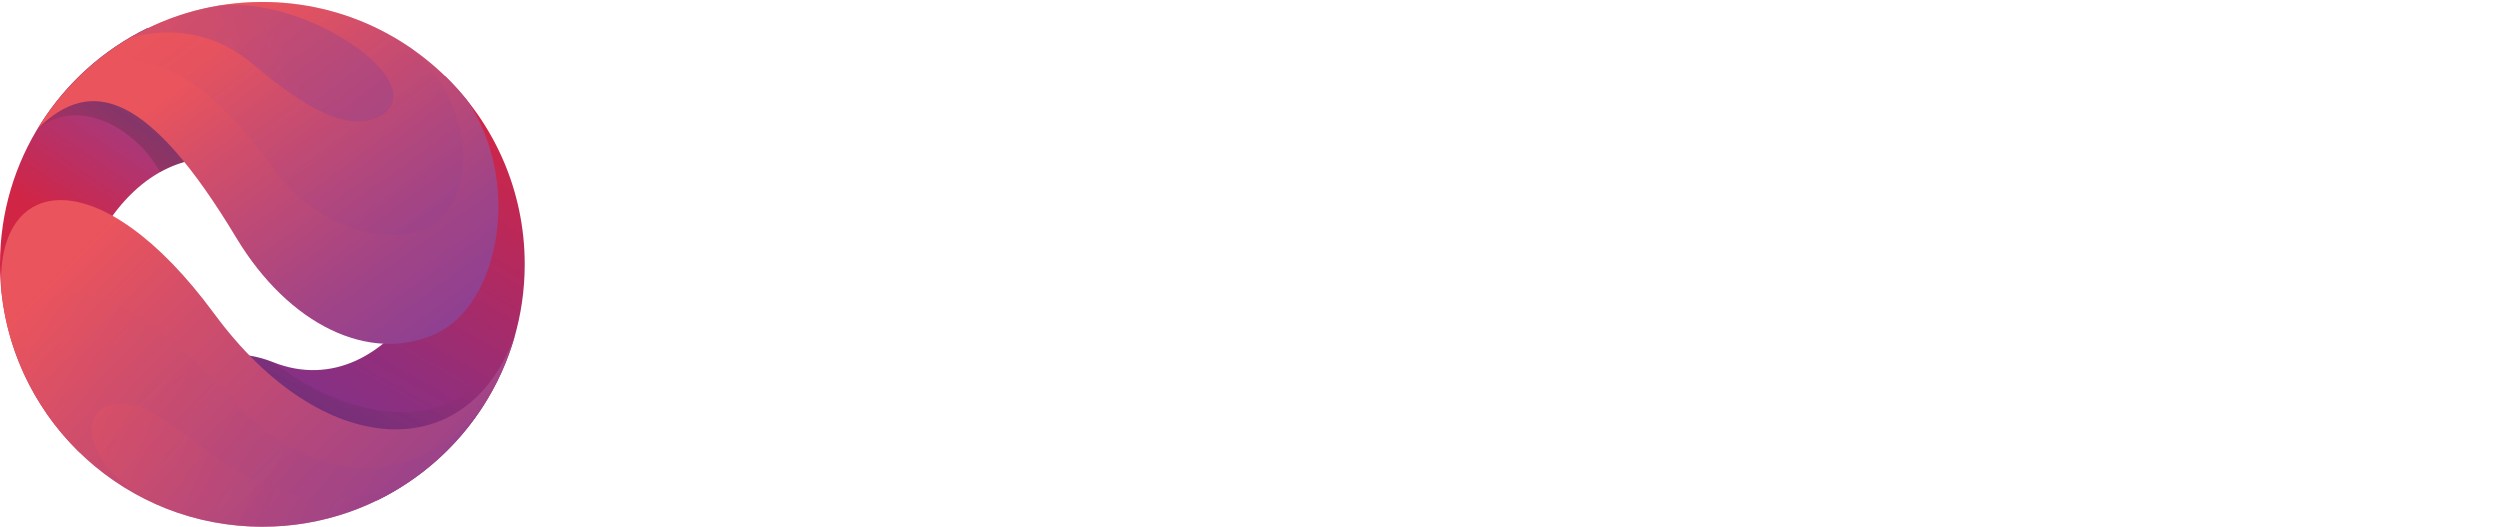
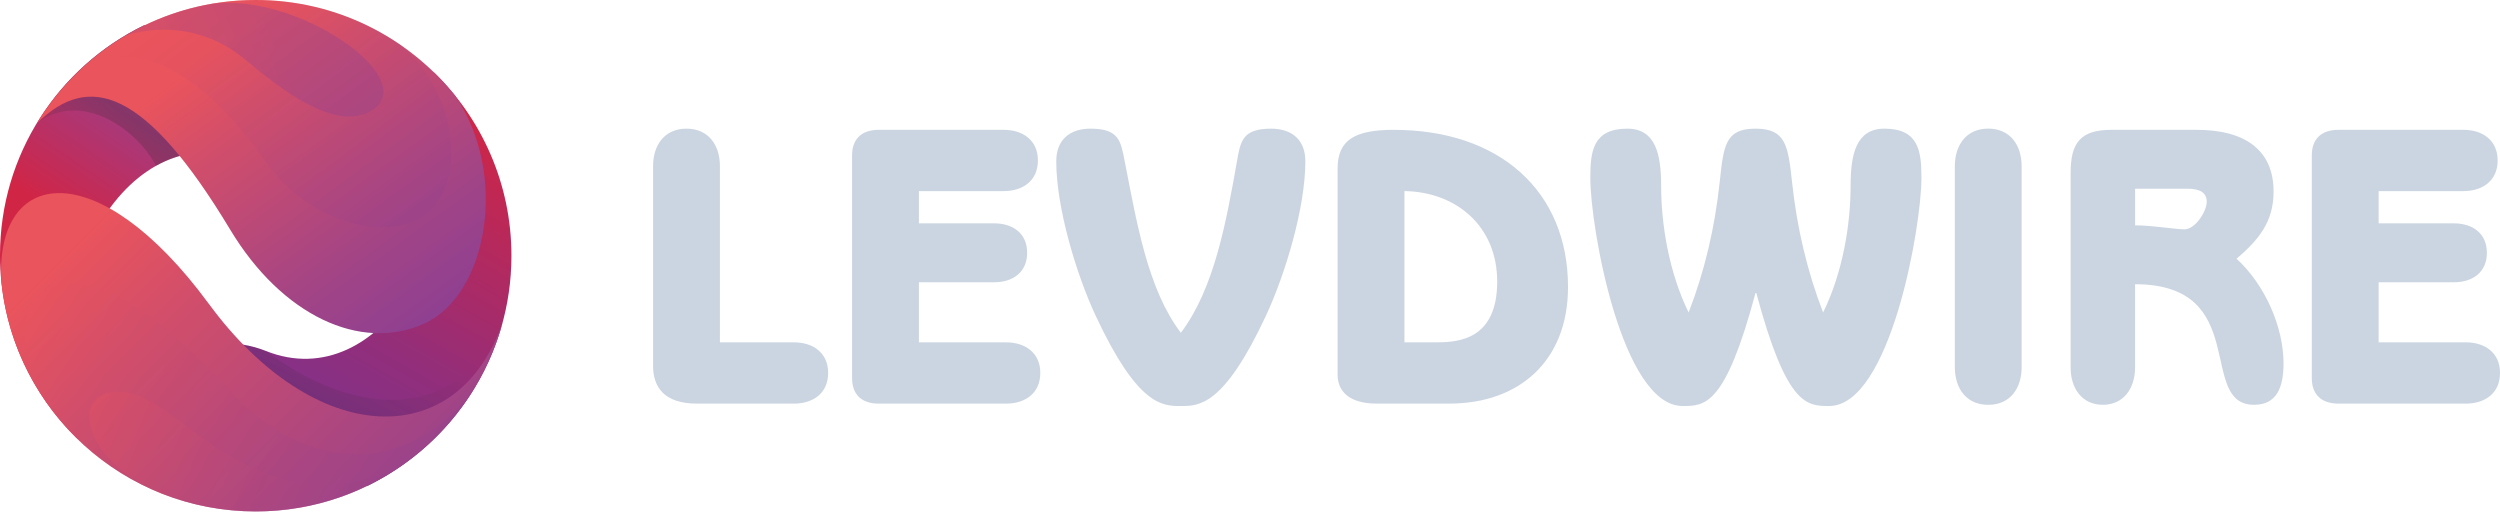
- <svg xmlns="http://www.w3.org/2000/svg" xmlns:xlink="http://www.w3.org/1999/xlink" viewBox="0 0 808 170.23">
+ <svg xmlns="http://www.w3.org/2000/svg" xmlns:xlink="http://www.w3.org/1999/xlink" viewBox="0 0 828.99 169.59">
  <defs>
-     <linearGradient id="g" x1="100.78" y1="136.38" x2="156.57" y2="37.67" gradientUnits="userSpaceOnUse">
+     <linearGradient id="f" x1="100.78" y1="135.73" x2="156.57" y2="37.03" gradientUnits="userSpaceOnUse">
      <stop offset="0" stop-color="#81318a" />
      <stop offset=".28" stop-color="#932e7a" />
      <stop offset=".85" stop-color="#c32751" />
      <stop offset="1" stop-color="#d12546" />
    </linearGradient>
-     <linearGradient id="h" x1="94.21" y1="151.11" x2="115.59" y2="106.33" gradientUnits="userSpaceOnUse">
+     <linearGradient id="g" x1="94.21" y1="150.47" x2="115.59" y2="105.69" gradientUnits="userSpaceOnUse">
      <stop offset="0" stop-color="#35282c" />
      <stop offset="1" stop-color="#35282c" stop-opacity="0" />
    </linearGradient>
-     <linearGradient id="i" x1="68.31" y1="36.53" x2="36.29" y2="83.76" gradientUnits="userSpaceOnUse">
+     <linearGradient id="h" x1="68.31" y1="35.89" x2="36.29" y2="83.12" gradientUnits="userSpaceOnUse">
      <stop offset="0" stop-color="#984191" />
      <stop offset=".3" stop-color="#a63a7e" />
      <stop offset=".9" stop-color="#ca284e" />
      <stop offset="1" stop-color="#d12546" />
    </linearGradient>
-     <linearGradient id="j" x1="56.18" y1="51.82" x2="36.7" y2="75.2" xlink:href="#h" />
-     <linearGradient id="k" x1="156.94" y1="187.58" x2="37.64" y2="68.28" gradientUnits="userSpaceOnUse">
+     <linearGradient id="i" x1="56.18" y1="51.18" x2="36.7" y2="74.55" xlink:href="#g" />
+     <linearGradient id="j" x1="156.94" y1="186.94" x2="37.64" y2="67.63" gradientUnits="userSpaceOnUse">
      <stop offset="0" stop-color="#904091" />
      <stop offset=".26" stop-color="#a24486" />
      <stop offset=".77" stop-color="#d24e6a" />
      <stop offset="1" stop-color="#ea545c" />
    </linearGradient>
-     <linearGradient id="l" x1="135.48" y1="167.56" x2="15.32" y2="89.88" xlink:href="#k" />
-     <linearGradient id="m" x1="134.76" y1="179.28" x2="28.34" y2="132.93" xlink:href="#k" />
-     <linearGradient id="n" x1="135.23" y1="110.63" x2="68.78" y2="19.32" gradientUnits="userSpaceOnUse">
+     <linearGradient id="k" x1="135.48" y1="166.91" x2="15.32" y2="89.24" xlink:href="#j" />
+     <linearGradient id="l" x1="134.76" y1="178.64" x2="28.34" y2="132.29" xlink:href="#j" />
+     <linearGradient id="m" x1="135.23" y1="109.98" x2="68.78" y2="18.67" gradientUnits="userSpaceOnUse">
      <stop offset="0" stop-color="#904091" />
      <stop offset=".26" stop-color="#a24486" />
      <stop offset=".77" stop-color="#d24e6a" />
      <stop offset="1" stop-color="#ea545c" />
    </linearGradient>
-     <linearGradient id="o" x1="130.4" y1="85.98" x2="63.5" y2="-1.71" xlink:href="#k" />
-     <linearGradient id="p" x1="94.52" y1="19.46" x2="7.63" y2="55.69" xlink:href="#k" />
+     <linearGradient id="n" x1="130.4" y1="85.34" x2="63.5" y2="-2.36" xlink:href="#j" />
+     <linearGradient id="o" x1="94.52" y1="18.82" x2="7.63" y2="55.05" xlink:href="#j" />
  </defs>
  <g isolation="isolate">
    <g id="b">
      <g id="c">
-         <rect id="d" width="808" height="170" fill="none" stroke-width="0" />
-         <path id="e" d="m187.56,121.81V55.7c0-6.99,3.83-12.4,11.08-12.4s11.08,5.41,11.08,12.4v58.46h24.54c6.33,0,11.35,3.43,11.35,10.16s-5.01,10.16-11.35,10.16h-32.07c-11.08,0-14.65-5.54-14.65-12.67Zm88.15-7.65h28.9c6.33,0,11.35,3.43,11.35,10.16s-5.01,10.16-11.35,10.16h-42.23c-5.94,0-8.84-3.3-8.84-8.45V52.14c0-5.15,2.9-8.45,8.84-8.45h41.44c6.33,0,11.35,3.43,11.35,10.16s-5.01,10.16-11.35,10.16h-28.11v10.69h24.94c6.2,0,10.95,3.3,10.95,9.77s-4.75,9.77-10.95,9.77h-24.94v19.93h0Zm116.79-70.86c6.86,0,11.35,3.69,11.35,10.82,0,15.31-6.6,37.34-13.06,51.2-13.99,29.96-22.17,29.96-28.24,29.96s-14.25,0-28.24-29.96c-6.47-13.86-13.06-35.89-13.06-51.2,0-7.13,4.49-10.82,11.35-10.82,9.5,0,10.03,4.09,11.35,10.82,3.96,20.06,7.52,42.23,18.61,56.87,11.08-14.65,15.04-36.69,18.61-56.87,1.19-6.73,1.85-10.82,11.35-10.82Zm22.04,81.68V56.49c0-9.5,5.81-12.8,18.61-12.8,35.1,0,57.8,20.32,57.8,52.12,0,24.54-16.23,38.66-39.32,38.66h-24.15c-9.24,0-12.93-4.22-12.93-9.5Zm22.17-60.97v50.14h10.69c7.52,0,20.06-1.06,20.06-20.19,0-18.08-13.33-29.69-30.75-29.96Zm92.24,71.26c-20.19,0-30.61-59.25-30.61-75.61,0-8.71.79-16.36,12.27-16.36,9.37,0,11.22,8.45,11.22,19,0,12.54,2.51,28.5,9.11,41.96,5.28-13.59,8.71-28.24,10.29-43.15,1.32-12.27,1.85-17.81,11.88-17.81s10.82,5.54,12.14,17.81c1.58,14.91,5.01,29.56,10.29,43.15,6.6-13.46,9.11-29.43,9.11-41.96,0-10.56,1.85-19,11.22-19,11.48,0,12.27,7.65,12.27,16.36,0,16.36-10.42,75.61-30.61,75.61-7.39,0-14.12,0-24.15-37.48h-.26c-10.03,37.48-16.76,37.48-24.15,37.48h0Zm90.26-12.93V55.83c0-7.13,3.83-12.54,11.08-12.54s11.08,5.41,11.08,12.54v66.51c0,7.13-3.83,12.54-11.08,12.54s-11.08-5.41-11.08-12.54Zm38.4.13V57.95c0-10.16,3.43-14.25,13.59-14.25h28.24c15.84,0,25.47,6.6,25.47,20.45,0,10.03-4.88,15.97-12.27,22.3,9.5,8.71,15.57,22.7,15.57,34.71,0,7.92-2.24,13.72-9.77,13.72-19,0-.79-39.98-39.46-39.98v27.58c0,6.99-3.83,12.4-10.69,12.4s-10.69-5.41-10.69-12.4h0Zm21.38-59.25v12.14c5.81,0,13.2,1.32,16.36,1.32,3.69,0,7.39-6.07,7.39-9.11s-2.24-4.35-6.33-4.35h-17.42Zm80.76,50.94h28.9c6.33,0,11.35,3.43,11.35,10.16s-5.01,10.16-11.35,10.16h-42.23c-5.94,0-8.84-3.3-8.84-8.45V52.14c0-5.15,2.9-8.45,8.84-8.45h41.44c6.33,0,11.35,3.43,11.35,10.16s-5.01,10.16-11.35,10.16h-28.11v10.69h24.94c6.2,0,10.95,3.3,10.95,9.77s-4.75,9.77-10.95,9.77h-24.94v19.93h0Z" fill="none" stroke-width="0" />
-         <g id="f">
-           <path d="m169.59,85.44c0-23.94-9.92-45.56-25.88-60.98,15.75,54.6-17.83,107.54-55.43,92.6-41.24-16.38-68.53,53.17,33.67,44.61,28.21-13.77,47.64-42.73,47.64-76.24Z" fill="url(#g)" stroke-width="0" />
-           <path d="m88.28,117.07c-41.24-16.38-68.53,53.17,33.67,44.61,20.04-9.79,37.4-32.95,44.76-54.25-17.05,36.41-52.63,29.21-78.43,9.65Z" fill="url(#h)" mix-blend-mode="overlay" opacity=".27" stroke-width="0" />
-           <path d="m0,85.32c0,23.94,9.92,45.56,25.88,60.98-15.75-54.6,17.83-107.54,55.43-92.6C122.55,70.07,149.84.52,47.64,9.08,19.43,22.86,0,51.82,0,85.32Z" fill="url(#i)" stroke-width="0" />
-           <path d="m47.64,9.08c-14.75,7.2-27.09,18.56-35.52,32.55,14.55-11.26,32.99,1.5,39.62,13.99,8.89-4.97,19.07-6.1,29.57-1.93C122.55,70.07,149.84.52,47.64,9.08Z" fill="url(#j)" mix-blend-mode="overlay" opacity=".27" stroke-width="0" />
-           <path d="m69.26,101.42C32.36,51.2-1.96,56.01.47,94.38c4.47,42.63,40.52,75.86,84.33,75.86,39.23,0,72.23-26.64,81.92-62.81-15.1,43.82-62.5,41.57-97.45-6.01Z" fill="url(#k)" stroke-width="0" />
-           <path d="m75.8,129.85c-24.9-27.2-43.65-38.01-57.58-34.38-10.84,2.83-14.87,18.39-2.77,38.77,15.35,21.77,40.69,35.99,69.35,35.99,30.54,0,57.31-16.15,72.24-40.37-22.62,29.89-56.41,27.1-81.23-.01Z" fill="url(#l)" mix-blend-mode="color-dodge" opacity=".31" stroke-width="0" />
-           <path d="m130.36,156.96c-53.64,19.06-72.99-32.89-95.24-25.78-11.81,3.77-4.48,24.8,20.16,33.77,9.21,3.36,19.13,5.28,29.51,5.28,16.77,0,32.41-4.87,45.57-13.28Z" fill="url(#m)" mix-blend-mode="color-dodge" opacity=".31" stroke-width="0" />
-           <path d="m150.77,32.17C135.22,12.94,111.45.64,84.8.64,54.06.64,27.14,17,12.27,41.48c17.33-17.02,35.95-11.4,64.1,35.37,17.05,28.33,43.14,40.6,64.22,31.13,21.19-9.52,28.22-49.83,10.18-75.81Z" fill="url(#n)" stroke-width="0" />
-           <path d="m133.02,15.69C119.33,6.21,102.71.64,84.8.64c-22.87,0-43.62,9.06-58.87,23.77,7.26-6.21,31.14-14.43,62.21,29.93,14.37,20.51,41.31,27.06,53.5,16.97,12.98-10.75,10.24-39.35-8.63-55.63Z" fill="url(#o)" mix-blend-mode="color-dodge" opacity=".31" stroke-width="0" />
-           <path d="m70.28,1.88c-10.31,1.78-19.99,5.42-28.67,10.57.18-.07,21.04-7.9,40.08,8.25,16.33,13.85,32.15,23.38,42.33,16.04C138.69,26.17,98.68-1.72,70.28,1.88Z" fill="url(#p)" mix-blend-mode="color-dodge" opacity=".37" stroke-width="0" />
+         <path id="d" d="m216.56,121.17V55.06c0-6.99,3.83-12.4,11.08-12.4s11.08,5.41,11.08,12.4v58.46h24.54c6.33,0,11.35,3.43,11.35,10.16s-5.01,10.16-11.35,10.16h-32.07c-11.08,0-14.65-5.54-14.65-12.67Zm88.15-7.65h28.9c6.33,0,11.35,3.43,11.35,10.16s-5.01,10.16-11.35,10.16h-42.23c-5.94,0-8.84-3.3-8.84-8.45V51.5c0-5.15,2.9-8.45,8.84-8.45h41.44c6.33,0,11.35,3.43,11.35,10.16s-5.01,10.16-11.35,10.16h-28.11v10.69h24.94c6.2,0,10.95,3.3,10.95,9.77s-4.75,9.77-10.95,9.77h-24.94v19.93h0Zm116.79-70.86c6.86,0,11.35,3.69,11.35,10.82,0,15.31-6.6,37.34-13.06,51.2-13.99,29.96-22.17,29.96-28.24,29.96s-14.25,0-28.24-29.96c-6.47-13.86-13.06-35.89-13.06-51.2,0-7.13,4.49-10.82,11.35-10.82,9.5,0,10.03,4.09,11.35,10.82,3.96,20.06,7.52,42.23,18.61,56.87,11.08-14.65,15.04-36.69,18.61-56.87,1.19-6.73,1.85-10.82,11.35-10.82Zm22.04,81.68V55.85c0-9.5,5.81-12.8,18.61-12.8,35.1,0,57.8,20.32,57.8,52.12,0,24.54-16.23,38.66-39.32,38.66h-24.15c-9.24,0-12.93-4.22-12.93-9.5Zm22.17-60.97v50.14h10.69c7.52,0,20.06-1.06,20.06-20.19,0-18.08-13.33-29.69-30.75-29.96Zm92.24,71.26c-20.19,0-30.61-59.25-30.61-75.61,0-8.71.79-16.36,12.27-16.36,9.37,0,11.22,8.45,11.22,19,0,12.54,2.51,28.5,9.11,41.96,5.28-13.59,8.71-28.24,10.29-43.15,1.32-12.27,1.85-17.81,11.88-17.81s10.82,5.54,12.14,17.81c1.58,14.91,5.01,29.56,10.29,43.15,6.6-13.46,9.11-29.43,9.11-41.96,0-10.56,1.85-19,11.22-19,11.48,0,12.27,7.65,12.27,16.36,0,16.36-10.42,75.61-30.61,75.61-7.39,0-14.12,0-24.15-37.48h-.26c-10.03,37.48-16.76,37.48-24.15,37.48h0Zm90.26-12.93V55.19c0-7.13,3.83-12.54,11.08-12.54s11.08,5.41,11.08,12.54v66.51c0,7.13-3.83,12.54-11.08,12.54s-11.08-5.41-11.08-12.54Zm38.4.13V57.3c0-10.16,3.43-14.25,13.59-14.25h28.24c15.84,0,25.47,6.6,25.47,20.45,0,10.03-4.88,15.97-12.27,22.3,9.5,8.71,15.57,22.7,15.57,34.71,0,7.92-2.24,13.72-9.77,13.72-19,0-.79-39.98-39.46-39.98v27.58c0,6.99-3.83,12.4-10.69,12.4s-10.69-5.41-10.69-12.4h0Zm21.38-59.25v12.14c5.81,0,13.2,1.32,16.36,1.32,3.69,0,7.39-6.07,7.39-9.11s-2.24-4.35-6.33-4.35h-17.42Zm80.76,50.94h28.9c6.33,0,11.35,3.43,11.35,10.16s-5.01,10.16-11.35,10.16h-42.23c-5.94,0-8.84-3.3-8.84-8.45V51.5c0-5.15,2.9-8.45,8.84-8.45h41.44c6.33,0,11.35,3.43,11.35,10.16s-5.01,10.16-11.35,10.16h-28.11v10.69h24.94c6.2,0,10.95,3.3,10.95,9.77s-4.75,9.77-10.95,9.77h-24.94v19.93h0Z" fill="#cbd5e1" stroke-width="0" />
+         <g id="e">
+           <path d="m169.59,84.8c0-23.94-9.92-45.56-25.88-60.98,15.75,54.6-17.83,107.54-55.43,92.6-41.24-16.38-68.53,53.17,33.67,44.61,28.21-13.77,47.64-42.73,47.64-76.24Z" fill="url(#f)" stroke-width="0" />
+           <path d="m88.28,116.42c-41.24-16.38-68.53,53.17,33.67,44.61,20.04-9.79,37.4-32.95,44.76-54.25-17.05,36.41-52.63,29.21-78.43,9.65Z" fill="url(#g)" mix-blend-mode="overlay" opacity=".27" stroke-width="0" />
+           <path d="m0,84.68c0,23.94,9.92,45.56,25.88,60.98-15.75-54.6,17.83-107.54,55.43-92.6C122.55,69.43,149.84-.12,47.64,8.44,19.43,22.21,0,51.17,0,84.68Z" fill="url(#h)" stroke-width="0" />
+           <path d="m47.64,8.44c-14.75,7.2-27.09,18.56-35.52,32.55,14.55-11.26,32.99,1.5,39.62,13.99,8.89-4.97,19.07-6.1,29.57-1.93C122.55,69.43,149.84-.12,47.64,8.44Z" fill="url(#i)" mix-blend-mode="overlay" opacity=".27" stroke-width="0" />
+           <path d="m69.26,100.77C32.36,50.55-1.96,55.37.47,93.73c4.47,42.63,40.52,75.86,84.33,75.86,39.23,0,72.23-26.64,81.92-62.81-15.1,43.82-62.5,41.57-97.45-6.01Z" fill="url(#j)" stroke-width="0" />
+           <path d="m75.8,129.21c-24.9-27.2-43.65-38.01-57.58-34.38-10.84,2.83-14.87,18.39-2.77,38.77,15.35,21.77,40.69,35.99,69.35,35.99,30.54,0,57.31-16.15,72.24-40.37-22.62,29.89-56.41,27.1-81.23-.01Z" fill="url(#k)" mix-blend-mode="color-dodge" opacity=".31" stroke-width="0" />
+           <path d="m130.36,156.32c-53.64,19.06-72.99-32.89-95.24-25.78-11.81,3.77-4.48,24.8,20.16,33.77,9.21,3.36,19.13,5.28,29.51,5.28,16.77,0,32.41-4.87,45.57-13.28Z" fill="url(#l)" mix-blend-mode="color-dodge" opacity=".31" stroke-width="0" />
+           <path d="m150.77,31.53C135.22,12.3,111.45,0,84.8,0,54.06,0,27.14,16.36,12.27,40.84c17.33-17.02,35.95-11.4,64.1,35.37,17.05,28.33,43.14,40.6,64.22,31.13,21.19-9.52,28.22-49.83,10.18-75.81Z" fill="url(#m)" stroke-width="0" />
+           <path d="m133.02,15.05C119.33,5.57,102.71,0,84.8,0c-22.87,0-43.62,9.06-58.87,23.77,7.26-6.21,31.14-14.43,62.21,29.93,14.37,20.51,41.31,27.06,53.5,16.97,12.98-10.75,10.24-39.35-8.63-55.63Z" fill="url(#n)" mix-blend-mode="color-dodge" opacity=".31" stroke-width="0" />
+           <path d="m70.28,1.24c-10.31,1.78-19.99,5.42-28.67,10.57.18-.07,21.04-7.9,40.08,8.25,16.33,13.85,32.15,23.38,42.33,16.04C138.69,25.52,98.68-2.36,70.28,1.24Z" fill="url(#o)" mix-blend-mode="color-dodge" opacity=".37" stroke-width="0" />
        </g>
      </g>
    </g>
  </g>
</svg>
